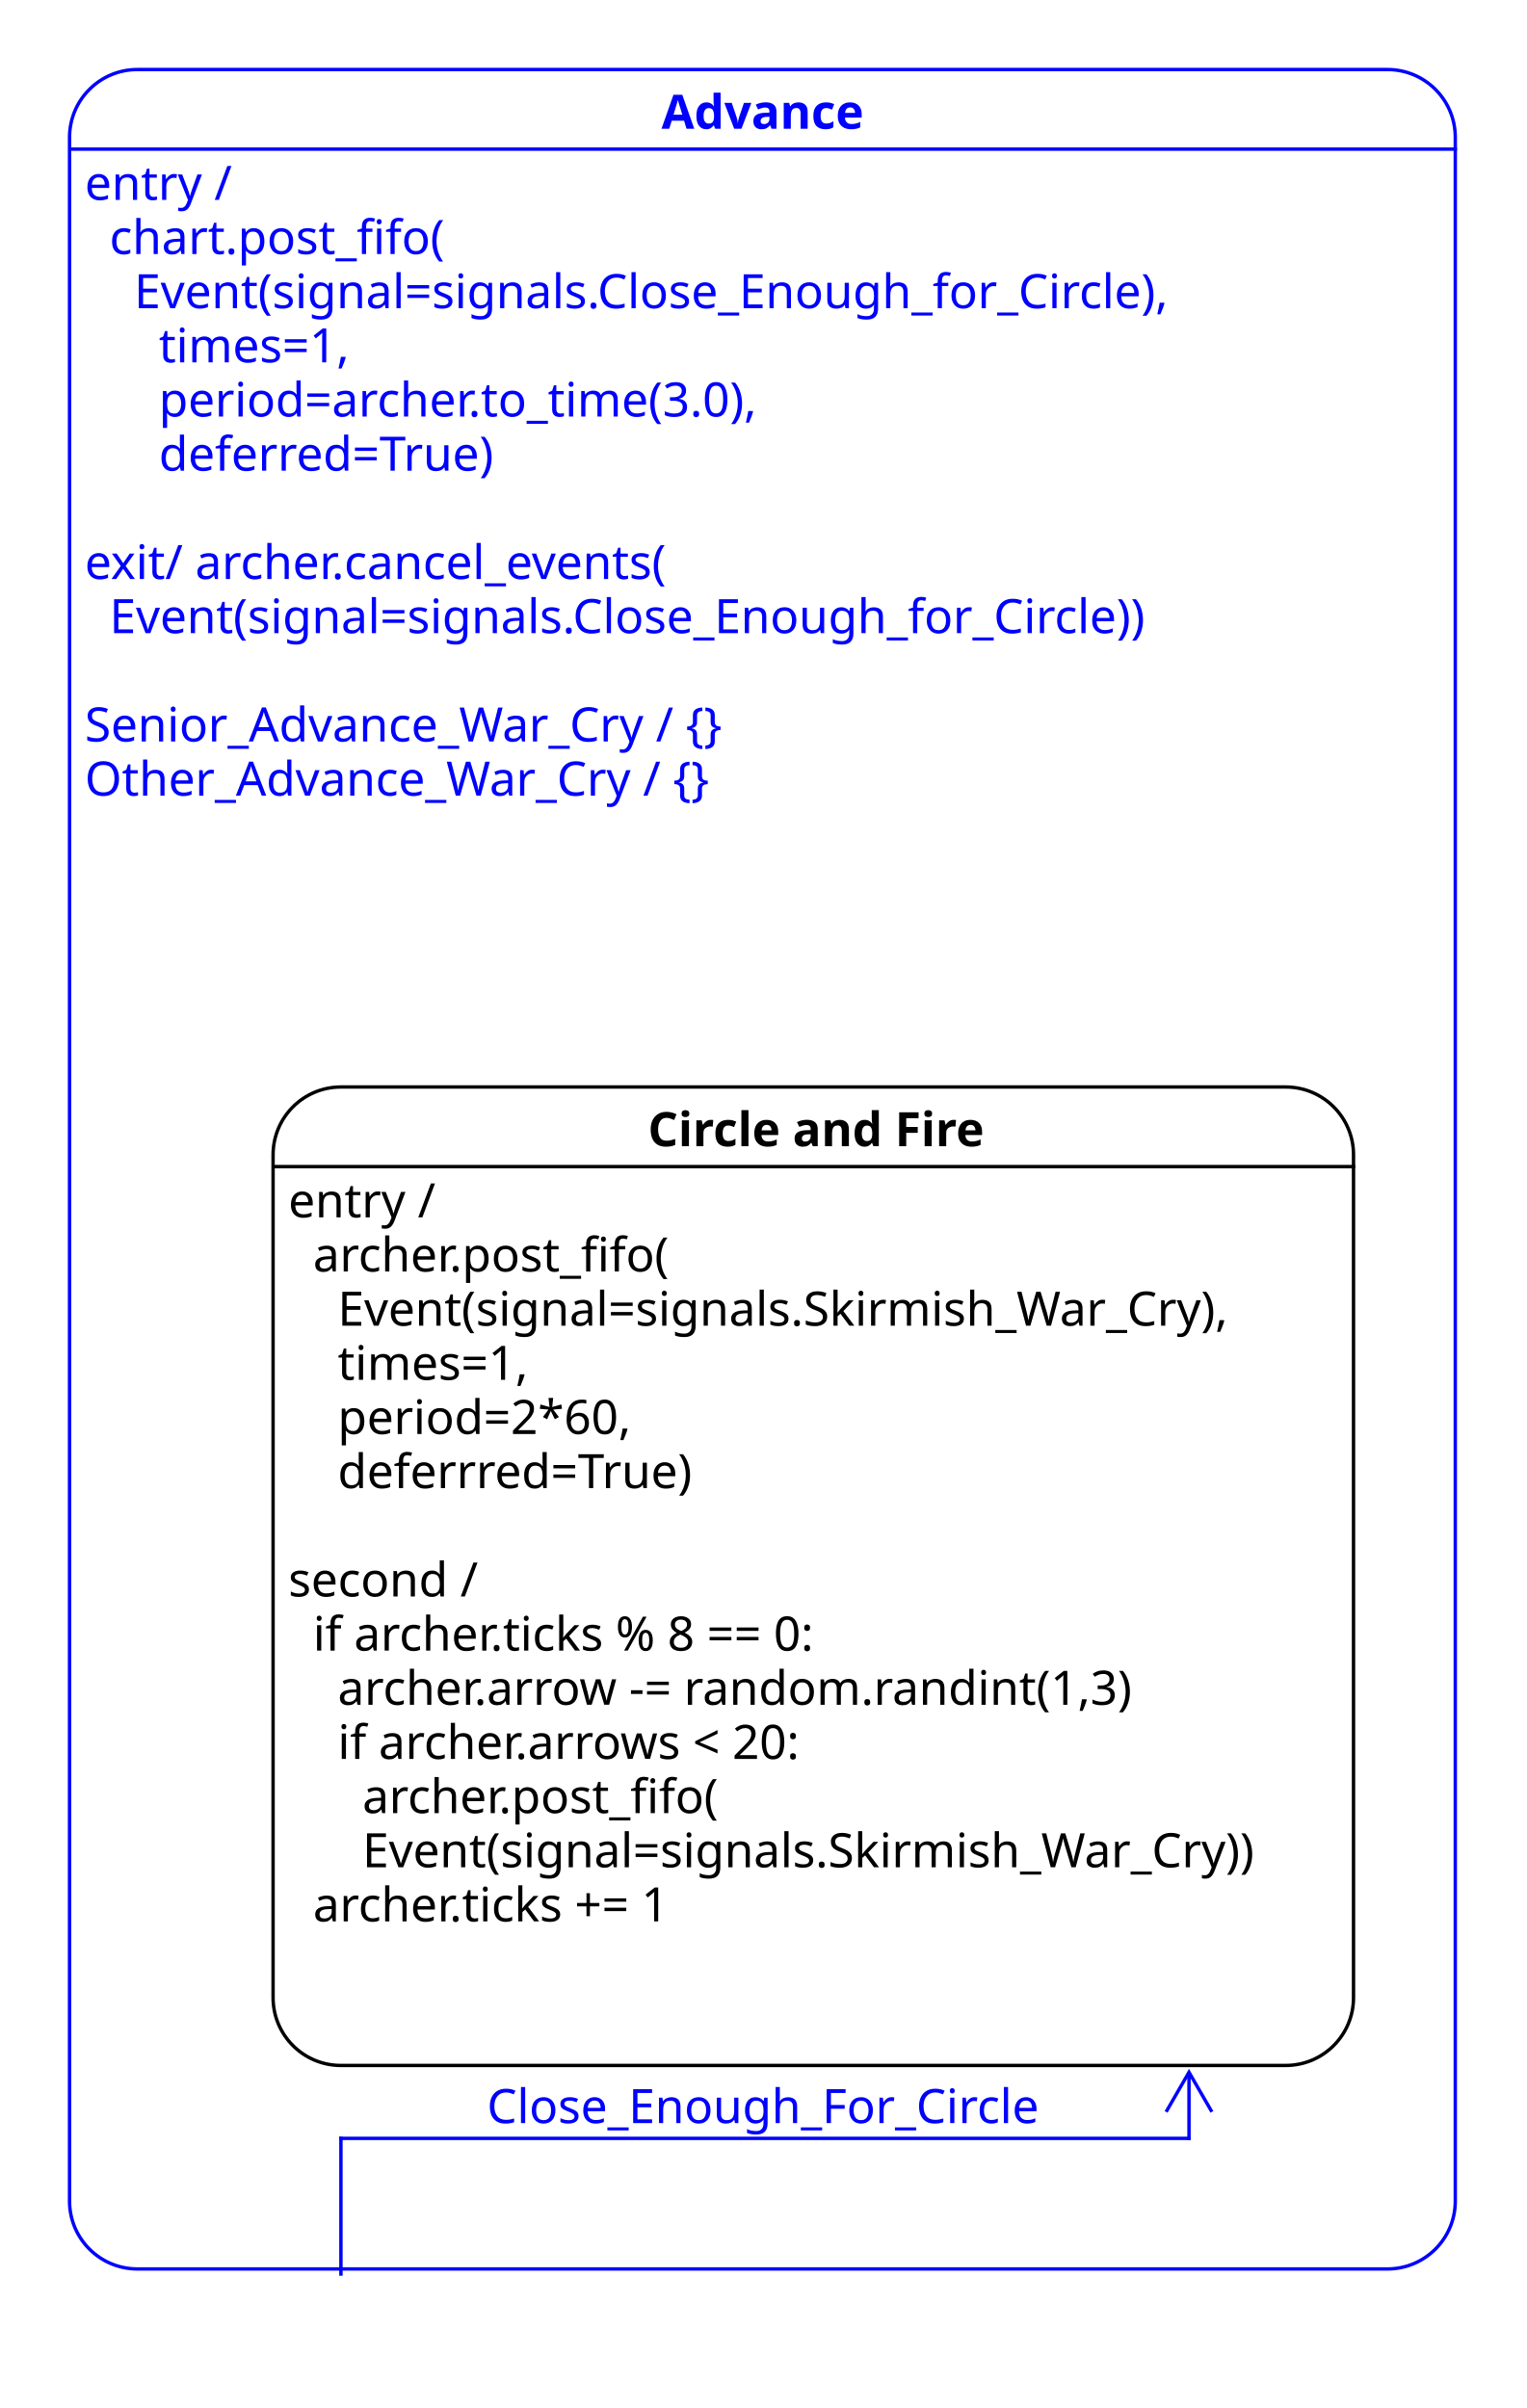
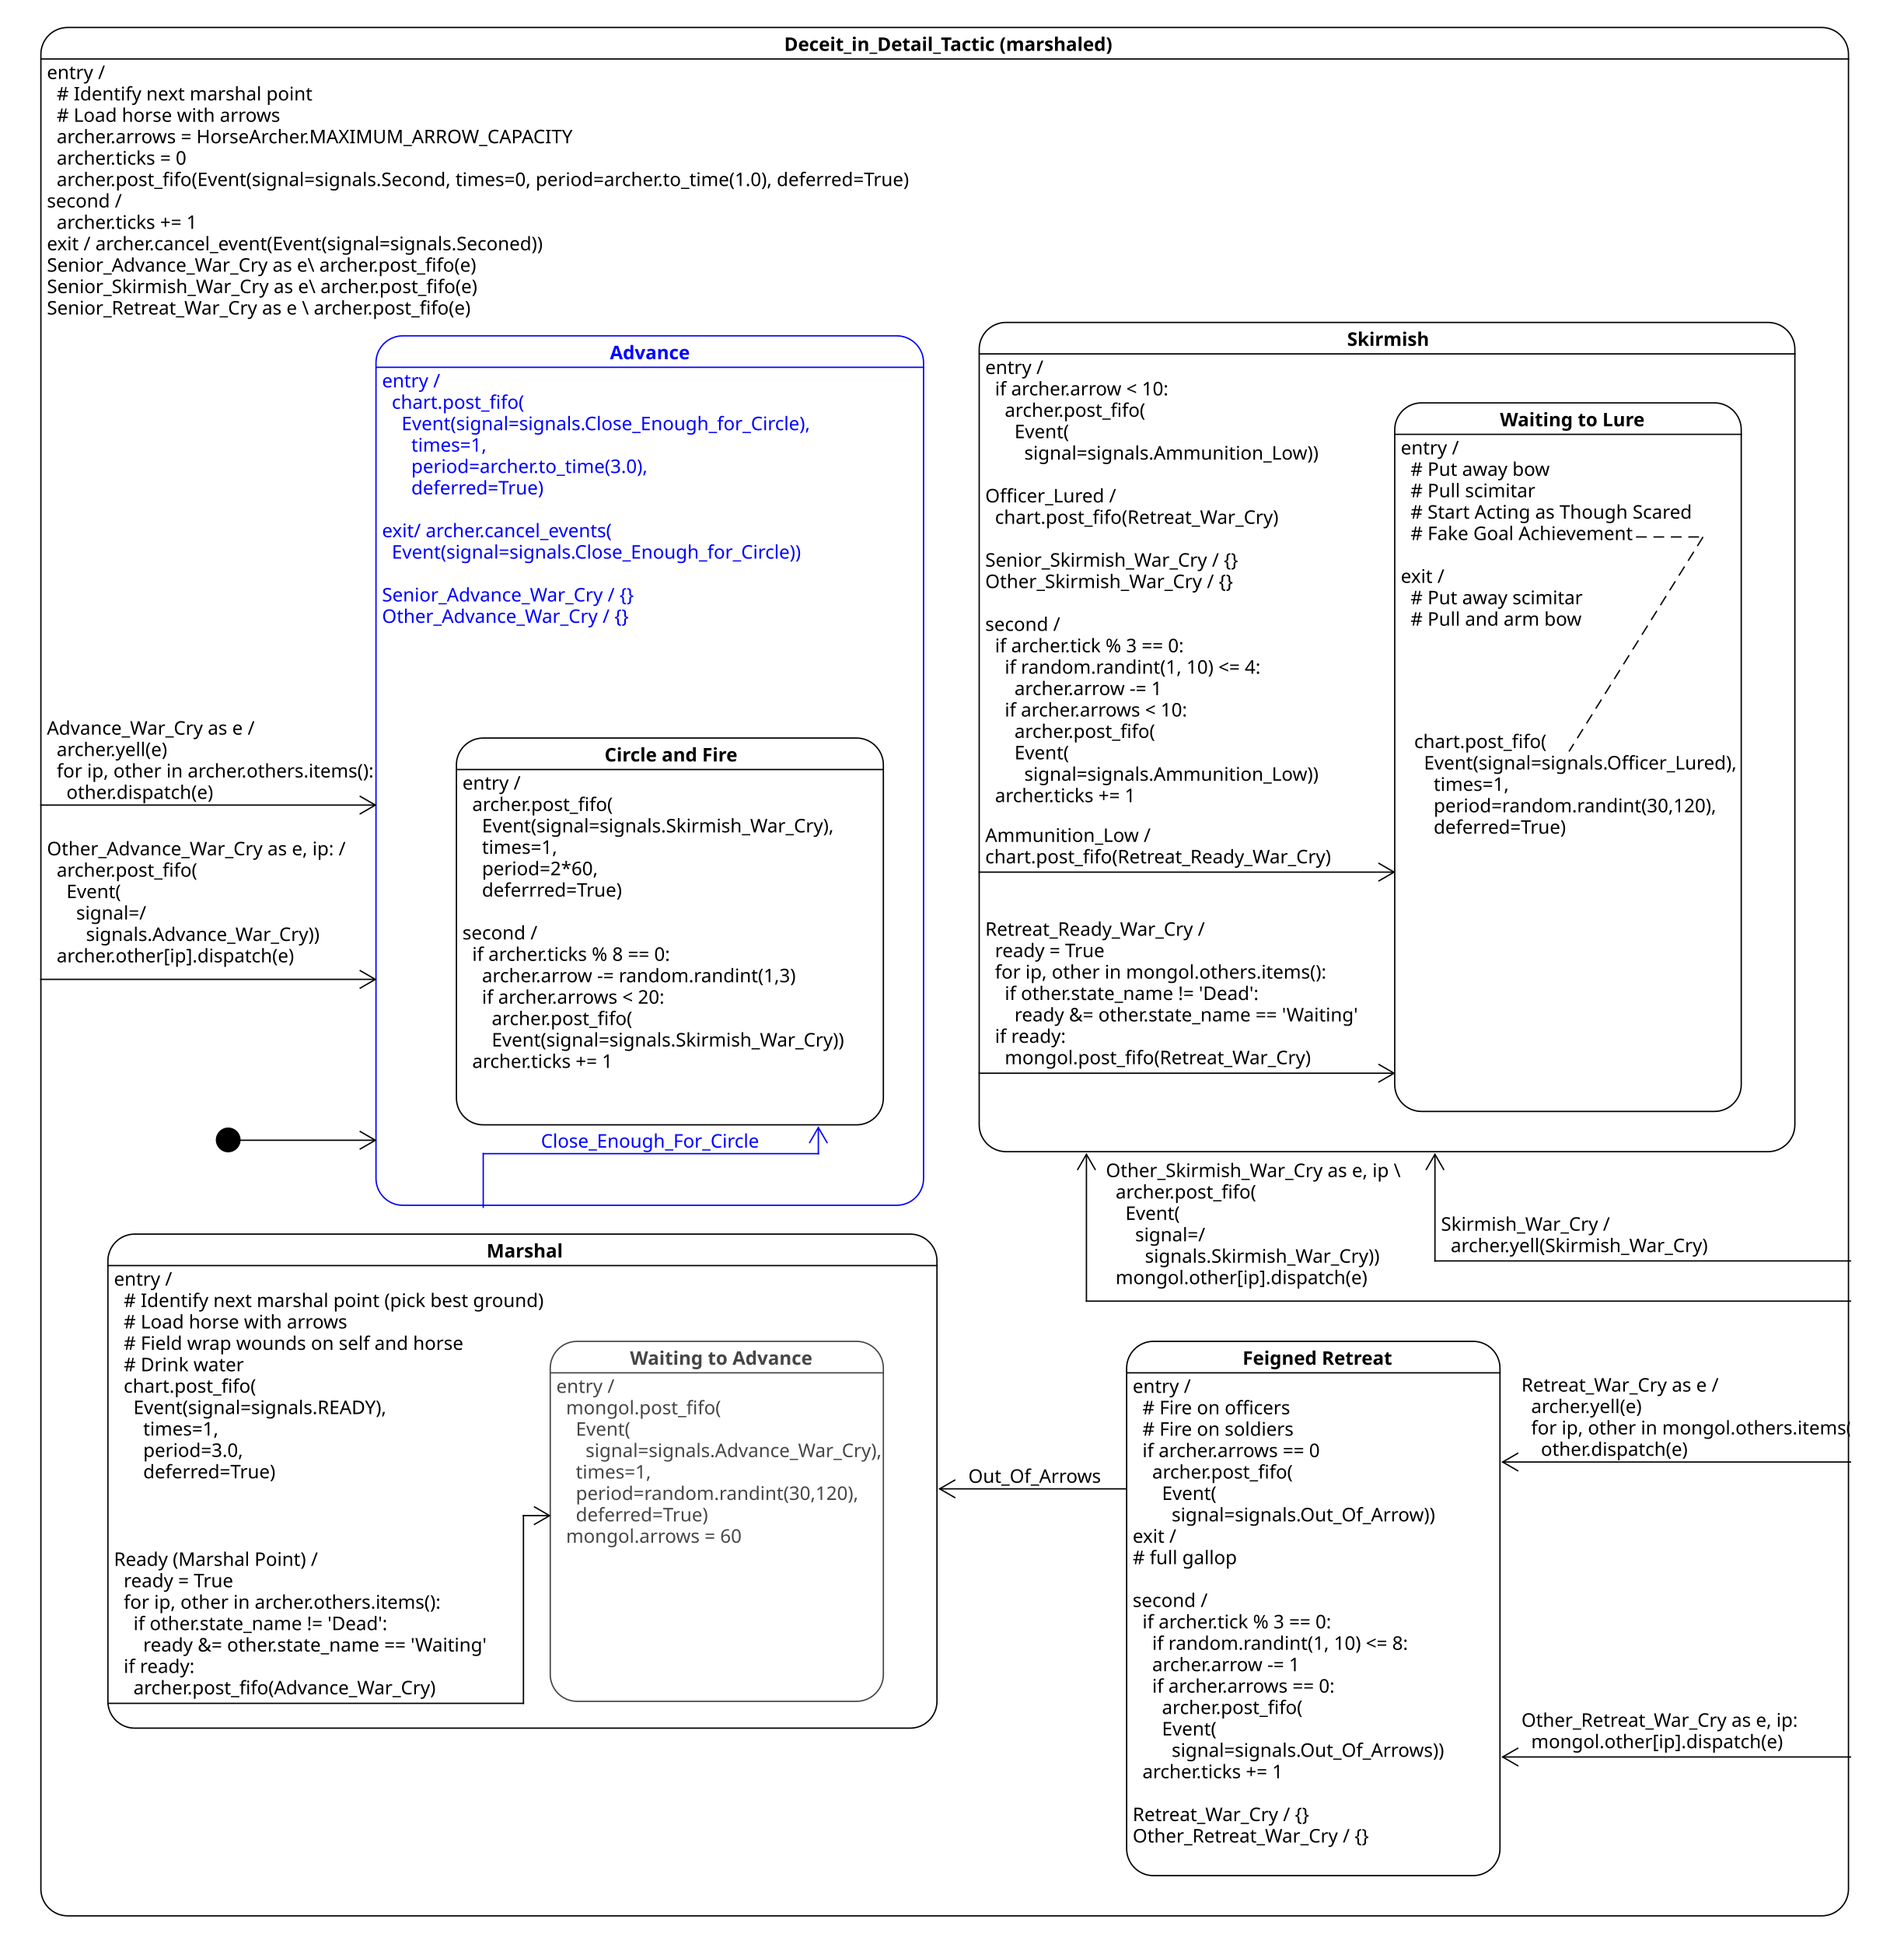
- <svg xmlns="http://www.w3.org/2000/svg" fill-opacity="1" color-rendering="auto" color-interpolation="auto" text-rendering="auto" stroke="black" stroke-linecap="square" width="450" stroke-miterlimit="10" shape-rendering="auto" stroke-opacity="1" fill="black" stroke-dasharray="none" font-weight="normal" stroke-width="1" viewBox="360 340 450 710" height="710" font-family="'Dialog'" font-style="normal" stroke-linejoin="miter" font-size="12px" stroke-dashoffset="0" image-rendering="auto">
+ <svg xmlns="http://www.w3.org/2000/svg" fill-opacity="1" color-rendering="auto" color-interpolation="auto" text-rendering="auto" stroke="black" stroke-linecap="square" width="1420" stroke-miterlimit="10" shape-rendering="auto" stroke-opacity="1" fill="black" stroke-dasharray="none" font-weight="normal" stroke-width="1" viewBox="100 110 1420 1450" height="1450" font-family="'Dialog'" font-style="normal" stroke-linejoin="miter" font-size="12px" stroke-dashoffset="0" image-rendering="auto">
  <defs id="genericDefs" />
  <g>
    <defs id="defs1">
      <clipPath clipPathUnits="userSpaceOnUse" id="clipPath1">
        <path d="M0 0 L2147483647 0 L2147483647 2147483647 L0 2147483647 L0 0 Z" />
      </clipPath>
      <clipPath clipPathUnits="userSpaceOnUse" id="clipPath2">
+         <path d="M0 0 L0 130 L320 130 L320 0 Z" />
+       </clipPath>
+       <clipPath clipPathUnits="userSpaceOnUse" id="clipPath3">
+         <path d="M0 0 L0 140 L250 140 L250 0 Z" />
+       </clipPath>
+       <clipPath clipPathUnits="userSpaceOnUse" id="clipPath4">
+         <path d="M0 0 L0 60 L230 60 L230 0 Z" />
+       </clipPath>
+       <clipPath clipPathUnits="userSpaceOnUse" id="clipPath5">
+         <path d="M0 0 L0 130 L250 130 L250 0 Z" />
+       </clipPath>
+       <clipPath clipPathUnits="userSpaceOnUse" id="clipPath6">
+         <path d="M0 0 L0 80 L250 80 L250 0 Z" />
+       </clipPath>
+       <clipPath clipPathUnits="userSpaceOnUse" id="clipPath7">
+         <path d="M0 0 L0 60 L220 60 L220 0 Z" />
+       </clipPath>
+       <clipPath clipPathUnits="userSpaceOnUse" id="clipPath8">
+         <path d="M0 0 L0 270 L250 270 L250 0 Z" />
+       </clipPath>
+       <clipPath clipPathUnits="userSpaceOnUse" id="clipPath9">
+         <path d="M0 0 L0 110 L250 110 L250 0 Z" />
+       </clipPath>
+       <clipPath clipPathUnits="userSpaceOnUse" id="clipPath10">
+         <path d="M0 0 L0 290 L320 290 L320 0 Z" />
+       </clipPath>
+       <clipPath clipPathUnits="userSpaceOnUse" id="clipPath11">
+         <path d="M0 0 L0 370 L620 370 L620 0 Z" />
+       </clipPath>
+       <clipPath clipPathUnits="userSpaceOnUse" id="clipPath12">
+         <path d="M0 0 L0 60 L270 60 L270 0 Z" />
+       </clipPath>
+       <clipPath clipPathUnits="userSpaceOnUse" id="clipPath13">
+         <path d="M0 0 L0 20 L20 20 L20 0 Z" />
+       </clipPath>
+       <clipPath clipPathUnits="userSpaceOnUse" id="clipPath14">
+         <path d="M0 0 L0 400 L280 400 L280 0 Z" />
+       </clipPath>
+       <clipPath clipPathUnits="userSpaceOnUse" id="clipPath15">
+         <path d="M0 0 L0 530 L260 530 L260 0 Z" />
+       </clipPath>
+       <clipPath clipPathUnits="userSpaceOnUse" id="clipPath16">
        <path d="M0 0 L0 650 L410 650 L410 0 Z" />
      </clipPath>
-       <clipPath clipPathUnits="userSpaceOnUse" id="clipPath3">
-         <path d="M0 0 L0 290 L320 290 L320 0 Z" />
-       </clipPath>
-       <clipPath clipPathUnits="userSpaceOnUse" id="clipPath4">
+       <clipPath clipPathUnits="userSpaceOnUse" id="clipPath17">
+         <path d="M0 0 L0 620 L610 620 L610 0 Z" />
+       </clipPath>
+       <clipPath clipPathUnits="userSpaceOnUse" id="clipPath18">
+         <path d="M0 0 L0 1410 L1350 1410 L1350 0 Z" />
+       </clipPath>
+       <clipPath clipPathUnits="userSpaceOnUse" id="clipPath19">
+         <path d="M0 0 L0 40 L290 40 L290 0 Z" />
+       </clipPath>
+       <clipPath clipPathUnits="userSpaceOnUse" id="clipPath20">
+         <path d="M0 0 L0 150 L600 150 L600 0 Z" />
+       </clipPath>
+       <clipPath clipPathUnits="userSpaceOnUse" id="clipPath21">
+         <path d="M0 0 L0 60 L280 60 L280 0 Z" />
+       </clipPath>
+       <clipPath clipPathUnits="userSpaceOnUse" id="clipPath22">
+         <path d="M0 0 L0 120 L340 120 L340 0 Z" />
+       </clipPath>
+       <clipPath clipPathUnits="userSpaceOnUse" id="clipPath23">
+         <path d="M0 0 L0 170 L360 170 L360 0 Z" />
+       </clipPath>
+       <clipPath clipPathUnits="userSpaceOnUse" id="clipPath24">
+         <path d="M0 0 L0 190 L130 190 L130 0 Z" />
+       </clipPath>
+       <clipPath clipPathUnits="userSpaceOnUse" id="clipPath25">
+         <path d="M0 0 L0 50 L340 50 L340 0 Z" />
+       </clipPath>
+       <clipPath clipPathUnits="userSpaceOnUse" id="clipPath26">
        <path d="M0 0 L0 90 L280 90 L280 0 Z" />
      </clipPath>
+       <clipPath clipPathUnits="userSpaceOnUse" id="clipPath27">
+         <path d="M0 0 L0 40 L170 40 L170 0 Z" />
+       </clipPath>
+       <clipPath clipPathUnits="userSpaceOnUse" id="clipPath28">
+         <path d="M0 0 L0 30 L140 30 L140 0 Z" />
+       </clipPath>
+       <clipPath clipPathUnits="userSpaceOnUse" id="clipPath29">
+         <path d="M0 0 L0 40 L340 40 L340 0 Z" />
+       </clipPath>
+       <clipPath clipPathUnits="userSpaceOnUse" id="clipPath30">
+         <path d="M0 0 L0 50 L280 50 L280 0 Z" />
+       </clipPath>
    </defs>
+     <g font-family="sans-serif" font-size="14px" transform="translate(180,1260)">
+       <text x="5" xml:space="preserve" y="17.969" clip-path="url(#clipPath2)" stroke="none">Ready (Marshal Point) /</text>
+       <text x="5" xml:space="preserve" y="33.938" clip-path="url(#clipPath2)" stroke="none">  ready = True</text>
+       <text x="5" xml:space="preserve" y="49.906" clip-path="url(#clipPath2)" stroke="none">  for ip, other in archer.others.items():</text>
+       <text x="5" xml:space="preserve" y="65.875" clip-path="url(#clipPath2)" stroke="none">    if other.state_name != 'Dead':</text>
+       <text x="5" xml:space="preserve" y="81.844" clip-path="url(#clipPath2)" stroke="none">      ready &amp;= other.state_name == 'Waiting'</text>
+       <text x="5" xml:space="preserve" y="97.812" clip-path="url(#clipPath2)" stroke="none">  if ready:</text>
+       <text x="5" xml:space="preserve" y="113.781" clip-path="url(#clipPath2)" stroke="none">    archer.post_fifo(Advance_War_Cry)</text>
+     </g>
+     <g font-family="sans-serif" font-size="14px" transform="translate(830,790)">
+       <text x="5" xml:space="preserve" y="17.969" clip-path="url(#clipPath2)" stroke="none">Retreat_Ready_War_Cry /</text>
+       <text x="5" xml:space="preserve" y="33.938" clip-path="url(#clipPath2)" stroke="none">  ready = True</text>
+       <text x="5" xml:space="preserve" y="49.906" clip-path="url(#clipPath2)" stroke="none">  for ip, other in mongol.others.items():</text>
+       <text x="5" xml:space="preserve" y="65.875" clip-path="url(#clipPath2)" stroke="none">    if other.state_name != 'Dead':</text>
+       <text x="5" xml:space="preserve" y="81.844" clip-path="url(#clipPath2)" stroke="none">      ready &amp;= other.state_name == 'Waiting'</text>
+       <text x="5" xml:space="preserve" y="97.812" clip-path="url(#clipPath2)" stroke="none">  if ready:</text>
+       <text x="5" xml:space="preserve" y="113.781" clip-path="url(#clipPath2)" stroke="none">    mongol.post_fifo(Retreat_War_Cry)</text>
+     </g>
+     <g font-family="sans-serif" font-size="14px" transform="translate(130,730)">
+       <text x="5" xml:space="preserve" y="17.969" clip-path="url(#clipPath3)" stroke="none">Other_Advance_War_Cry as e, ip: /</text>
+       <text x="5" xml:space="preserve" y="33.938" clip-path="url(#clipPath3)" stroke="none">  archer.post_fifo(</text>
+       <text x="5" xml:space="preserve" y="49.906" clip-path="url(#clipPath3)" stroke="none">    Event(</text>
+       <text x="5" xml:space="preserve" y="65.875" clip-path="url(#clipPath3)" stroke="none">      signal=/</text>
+       <text x="5" xml:space="preserve" y="81.844" clip-path="url(#clipPath3)" stroke="none">        signals.Advance_War_Cry))</text>
+       <text x="5" xml:space="preserve" y="97.812" clip-path="url(#clipPath3)" stroke="none">  archer.other[ip].dispatch(e)</text>
+     </g>
+     <g font-family="sans-serif" font-size="14px" transform="translate(1230,1380)">
+       <text x="5" xml:space="preserve" y="17.969" clip-path="url(#clipPath4)" stroke="none">Other_Retreat_War_Cry as e, ip:</text>
+       <text x="5" xml:space="preserve" y="33.938" clip-path="url(#clipPath4)" stroke="none">  mongol.other[ip].dispatch(e)</text>
+     </g>
+     <g font-family="sans-serif" font-size="14px" transform="translate(920,970)">
+       <text x="5" xml:space="preserve" y="17.969" clip-path="url(#clipPath5)" stroke="none">Other_Skirmish_War_Cry as e, ip \</text>
+       <text x="5" xml:space="preserve" y="33.938" clip-path="url(#clipPath5)" stroke="none">  archer.post_fifo(</text>
+       <text x="5" xml:space="preserve" y="49.906" clip-path="url(#clipPath5)" stroke="none">    Event(</text>
+       <text x="5" xml:space="preserve" y="65.875" clip-path="url(#clipPath5)" stroke="none">      signal=/</text>
+       <text x="5" xml:space="preserve" y="81.844" clip-path="url(#clipPath5)" stroke="none">        signals.Skirmish_War_Cry))</text>
+       <text x="5" xml:space="preserve" y="97.812" clip-path="url(#clipPath5)" stroke="none">  mongol.other[ip].dispatch(e)</text>
+     </g>
+     <g font-family="sans-serif" font-size="14px" transform="translate(1230,1130)">
+       <text x="5" xml:space="preserve" y="17.969" clip-path="url(#clipPath6)" stroke="none">Retreat_War_Cry as e /</text>
+       <text x="5" xml:space="preserve" y="33.938" clip-path="url(#clipPath6)" stroke="none">  archer.yell(e)</text>
+       <text x="5" xml:space="preserve" y="49.906" clip-path="url(#clipPath6)" stroke="none">  for ip, other in mongol.others.items()</text>
+       <text x="5" xml:space="preserve" y="65.875" clip-path="url(#clipPath6)" stroke="none">    other.dispatch(e)</text>
+     </g>
+     <g font-family="sans-serif" font-size="14px" transform="translate(1170,1010)">
+       <text x="5" xml:space="preserve" y="17.969" clip-path="url(#clipPath7)" stroke="none">Skirmish_War_Cry /</text>
+       <text x="5" xml:space="preserve" y="33.938" clip-path="url(#clipPath7)" stroke="none">  archer.yell(Skirmish_War_Cry)</text>
+     </g>
+     <g font-family="sans-serif" font-size="14px" transform="translate(130,640)">
+       <text x="5" xml:space="preserve" y="17.969" clip-path="url(#clipPath6)" stroke="none">Advance_War_Cry as e /</text>
+       <text x="5" xml:space="preserve" y="33.938" clip-path="url(#clipPath6)" stroke="none">  archer.yell(e)</text>
+       <text x="5" xml:space="preserve" y="49.906" clip-path="url(#clipPath6)" stroke="none">  for ip, other in archer.others.items():</text>
+       <text x="5" xml:space="preserve" y="65.875" clip-path="url(#clipPath6)" stroke="none">    other.dispatch(e)</text>
+     </g>
+     <g fill="rgb(255,255,255)" fill-opacity="0" transform="translate(510,1110)" stroke-opacity="0" stroke="rgb(255,255,255)">
+       <rect x="0.5" y="0.5" clip-path="url(#clipPath8)" width="248.5" rx="20" ry="20" height="268.5" stroke="none" />
+     </g>
+     <g fill="rgb(70,70,70)" transform="translate(510,1110)" stroke="rgb(70,70,70)">
+       <rect x="0.5" y="0.5" clip-path="url(#clipPath8)" fill="none" width="248.5" rx="20" ry="20" height="268.5" />
+       <text x="60" font-size="14px" y="17.969" clip-path="url(#clipPath8)" font-family="sans-serif" stroke="none" font-weight="bold" xml:space="preserve">Waiting to Advance</text>
+       <path fill="none" d="M1 23.969 L249 23.969" clip-path="url(#clipPath8)" />
+       <text x="5" font-size="14px" y="38.938" clip-path="url(#clipPath8)" font-family="sans-serif" stroke="none" xml:space="preserve">entry /</text>
+       <text x="5" font-size="14px" y="54.906" clip-path="url(#clipPath8)" font-family="sans-serif" stroke="none" xml:space="preserve">  mongol.post_fifo(</text>
+       <text x="5" font-size="14px" y="70.875" clip-path="url(#clipPath8)" font-family="sans-serif" stroke="none" xml:space="preserve">    Event(</text>
+       <text x="5" font-size="14px" y="86.844" clip-path="url(#clipPath8)" font-family="sans-serif" stroke="none" xml:space="preserve">      signal=signals.Advance_War_Cry),</text>
+       <text x="5" font-size="14px" y="102.812" clip-path="url(#clipPath8)" font-family="sans-serif" stroke="none" xml:space="preserve">    times=1,</text>
+       <text x="5" font-size="14px" y="118.781" clip-path="url(#clipPath8)" font-family="sans-serif" stroke="none" xml:space="preserve">    period=random.randint(30,120),</text>
+       <text x="5" font-size="14px" y="134.75" clip-path="url(#clipPath8)" font-family="sans-serif" stroke="none" xml:space="preserve">    deferred=True)</text>
+       <text x="5" font-size="14px" y="150.719" clip-path="url(#clipPath8)" font-family="sans-serif" stroke="none" xml:space="preserve">  mongol.arrows = 60</text>
+       <text x="5" font-size="14px" y="182.656" clip-path="url(#clipPath8)" font-family="sans-serif" stroke="none" xml:space="preserve">  </text>
+     </g>
+     <g font-family="sans-serif" font-size="14px" transform="translate(1150,650)">
+       <text x="5" xml:space="preserve" y="17.969" clip-path="url(#clipPath9)" stroke="none">chart.post_fifo(</text>
+       <text x="5" xml:space="preserve" y="33.938" clip-path="url(#clipPath9)" stroke="none">  Event(signal=signals.Officer_Lured),</text>
+       <text x="5" xml:space="preserve" y="49.906" clip-path="url(#clipPath9)" stroke="none">    times=1,</text>
+       <text x="5" xml:space="preserve" y="65.875" clip-path="url(#clipPath9)" stroke="none">    period=random.randint(30,120),</text>
+       <text x="5" xml:space="preserve" y="81.844" clip-path="url(#clipPath9)" stroke="none">    deferred=True)</text>
+     </g>
+     <g fill="rgb(255,255,255)" fill-opacity="0" transform="translate(440,660)" stroke-opacity="0" stroke="rgb(255,255,255)">
+       <rect x="0.5" y="0.5" clip-path="url(#clipPath10)" width="318.5" rx="20" ry="20" height="288.5" stroke="none" />
+     </g>
+     <g transform="translate(440,660)">
+       <rect x="0.5" y="0.5" clip-path="url(#clipPath10)" fill="none" width="318.5" rx="20" ry="20" height="288.5" />
+       <text x="111" font-size="14px" y="17.969" clip-path="url(#clipPath10)" font-family="sans-serif" stroke="none" font-weight="bold" xml:space="preserve">Circle and Fire</text>
+       <path fill="none" d="M1 23.969 L319 23.969" clip-path="url(#clipPath10)" />
+       <text x="5" font-size="14px" y="38.938" clip-path="url(#clipPath10)" font-family="sans-serif" stroke="none" xml:space="preserve">entry /</text>
+       <text x="5" font-size="14px" y="54.906" clip-path="url(#clipPath10)" font-family="sans-serif" stroke="none" xml:space="preserve">  archer.post_fifo(</text>
+       <text x="5" font-size="14px" y="70.875" clip-path="url(#clipPath10)" font-family="sans-serif" stroke="none" xml:space="preserve">    Event(signal=signals.Skirmish_War_Cry),</text>
+       <text x="5" font-size="14px" y="86.844" clip-path="url(#clipPath10)" font-family="sans-serif" stroke="none" xml:space="preserve">    times=1,</text>
+       <text x="5" font-size="14px" y="102.812" clip-path="url(#clipPath10)" font-family="sans-serif" stroke="none" xml:space="preserve">    period=2*60,</text>
+       <text x="5" font-size="14px" y="118.781" clip-path="url(#clipPath10)" font-family="sans-serif" stroke="none" xml:space="preserve">    deferrred=True)</text>
+       <text x="5" font-size="14px" y="134.75" clip-path="url(#clipPath10)" font-family="sans-serif" stroke="none" xml:space="preserve">    </text>
+       <text x="5" font-size="14px" y="150.719" clip-path="url(#clipPath10)" font-family="sans-serif" stroke="none" xml:space="preserve">second /</text>
+       <text x="5" font-size="14px" y="166.688" clip-path="url(#clipPath10)" font-family="sans-serif" stroke="none" xml:space="preserve">  if archer.ticks % 8 == 0:</text>
+       <text x="5" font-size="14px" y="182.656" clip-path="url(#clipPath10)" font-family="sans-serif" stroke="none" xml:space="preserve">    archer.arrow -= random.randint(1,3)</text>
+       <text x="5" font-size="14px" y="198.625" clip-path="url(#clipPath10)" font-family="sans-serif" stroke="none" xml:space="preserve">    if archer.arrows &lt; 20:</text>
+       <text x="5" font-size="14px" y="214.594" clip-path="url(#clipPath10)" font-family="sans-serif" stroke="none" xml:space="preserve">      archer.post_fifo(</text>
+       <text x="5" font-size="14px" y="230.562" clip-path="url(#clipPath10)" font-family="sans-serif" stroke="none" xml:space="preserve">      Event(signal=signals.Skirmish_War_Cry))</text>
+       <text x="5" font-size="14px" y="246.531" clip-path="url(#clipPath10)" font-family="sans-serif" stroke="none" xml:space="preserve">  archer.ticks += 1  </text>
+     </g>
+     <g fill="rgb(255,255,255)" fill-opacity="0" transform="translate(180,1030)" stroke-opacity="0" stroke="rgb(255,255,255)">
+       <rect x="0.5" y="0.5" clip-path="url(#clipPath11)" width="618.5" rx="20" ry="20" height="368.5" stroke="none" />
+     </g>
+     <g transform="translate(180,1030)">
+       <rect x="0.5" y="0.5" clip-path="url(#clipPath11)" fill="none" width="618.5" rx="20" ry="20" height="368.5" />
+       <text x="283" font-size="14px" y="17.969" clip-path="url(#clipPath11)" font-family="sans-serif" stroke="none" font-weight="bold" xml:space="preserve">Marshal</text>
+       <path fill="none" d="M1 23.969 L619 23.969" clip-path="url(#clipPath11)" />
+       <text x="5" font-size="14px" y="38.938" clip-path="url(#clipPath11)" font-family="sans-serif" stroke="none" xml:space="preserve">entry / </text>
+       <text x="5" font-size="14px" y="54.906" clip-path="url(#clipPath11)" font-family="sans-serif" stroke="none" xml:space="preserve">  # Identify next marshal point (pick best ground)</text>
+       <text x="5" font-size="14px" y="70.875" clip-path="url(#clipPath11)" font-family="sans-serif" stroke="none" xml:space="preserve">  # Load horse with arrows</text>
+       <text x="5" font-size="14px" y="86.844" clip-path="url(#clipPath11)" font-family="sans-serif" stroke="none" xml:space="preserve">  # Field wrap wounds on self and horse</text>
+       <text x="5" font-size="14px" y="102.812" clip-path="url(#clipPath11)" font-family="sans-serif" stroke="none" xml:space="preserve">  # Drink water</text>
+       <text x="5" font-size="14px" y="118.781" clip-path="url(#clipPath11)" font-family="sans-serif" stroke="none" xml:space="preserve">  chart.post_fifo(</text>
+       <text x="5" font-size="14px" y="134.75" clip-path="url(#clipPath11)" font-family="sans-serif" stroke="none" xml:space="preserve">    Event(signal=signals.READY),</text>
+       <text x="5" font-size="14px" y="150.719" clip-path="url(#clipPath11)" font-family="sans-serif" stroke="none" xml:space="preserve">      times=1,</text>
+       <text x="5" font-size="14px" y="166.688" clip-path="url(#clipPath11)" font-family="sans-serif" stroke="none" xml:space="preserve">      period=3.0,</text>
+       <text x="5" font-size="14px" y="182.656" clip-path="url(#clipPath11)" font-family="sans-serif" stroke="none" xml:space="preserve">      deferred=True)</text>
+     </g>
+     <g font-family="sans-serif" font-size="14px" transform="translate(830,720)">
+       <text x="5" xml:space="preserve" y="17.969" clip-path="url(#clipPath12)" stroke="none">Ammunition_Low /</text>
+       <text x="5" xml:space="preserve" y="33.938" clip-path="url(#clipPath12)" stroke="none">chart.post_fifo(Retreat_Ready_War_Cry)</text>
+     </g>
+     <g transform="translate(260,950)">
+       <circle r="8.75" clip-path="url(#clipPath13)" cx="10.25" cy="10.25" stroke="none" />
+       <circle fill="none" r="8.75" clip-path="url(#clipPath13)" cx="10.25" cy="10.25" />
+     </g>
+     <g fill="rgb(255,255,255)" fill-opacity="0" transform="translate(940,1110)" stroke-opacity="0" stroke="rgb(255,255,255)">
+       <rect x="0.5" y="0.5" clip-path="url(#clipPath14)" width="278.5" rx="20" ry="20" height="398.5" stroke="none" />
+     </g>
+     <g transform="translate(940,1110)">
+       <rect x="0.5" y="0.5" clip-path="url(#clipPath14)" fill="none" width="278.5" rx="20" ry="20" height="398.5" />
+       <text x="87" font-size="14px" y="17.969" clip-path="url(#clipPath14)" font-family="sans-serif" stroke="none" font-weight="bold" xml:space="preserve">Feigned Retreat</text>
+       <path fill="none" d="M1 23.969 L279 23.969" clip-path="url(#clipPath14)" />
+       <text x="5" font-size="14px" y="38.938" clip-path="url(#clipPath14)" font-family="sans-serif" stroke="none" xml:space="preserve">entry / </text>
+       <text x="5" font-size="14px" y="54.906" clip-path="url(#clipPath14)" font-family="sans-serif" stroke="none" xml:space="preserve">  # Fire on officers</text>
+       <text x="5" font-size="14px" y="70.875" clip-path="url(#clipPath14)" font-family="sans-serif" stroke="none" xml:space="preserve">  # Fire on soldiers</text>
+       <text x="5" font-size="14px" y="86.844" clip-path="url(#clipPath14)" font-family="sans-serif" stroke="none" xml:space="preserve">  if archer.arrows == 0</text>
+       <text x="5" font-size="14px" y="102.812" clip-path="url(#clipPath14)" font-family="sans-serif" stroke="none" xml:space="preserve">    archer.post_fifo(</text>
+       <text x="5" font-size="14px" y="118.781" clip-path="url(#clipPath14)" font-family="sans-serif" stroke="none" xml:space="preserve">      Event(</text>
+       <text x="5" font-size="14px" y="134.75" clip-path="url(#clipPath14)" font-family="sans-serif" stroke="none" xml:space="preserve">        signal=signals.Out_Of_Arrow))</text>
+       <text x="5" font-size="14px" y="150.719" clip-path="url(#clipPath14)" font-family="sans-serif" stroke="none" xml:space="preserve">exit /</text>
+       <text x="5" font-size="14px" y="166.688" clip-path="url(#clipPath14)" font-family="sans-serif" stroke="none" xml:space="preserve"># full gallop</text>
+       <text x="5" font-size="14px" y="198.625" clip-path="url(#clipPath14)" font-family="sans-serif" stroke="none" xml:space="preserve">second /</text>
+       <text x="5" font-size="14px" y="214.594" clip-path="url(#clipPath14)" font-family="sans-serif" stroke="none" xml:space="preserve">  if archer.tick % 3 == 0:</text>
+       <text x="5" font-size="14px" y="230.562" clip-path="url(#clipPath14)" font-family="sans-serif" stroke="none" xml:space="preserve">    if random.randint(1, 10) &lt;= 8:</text>
+       <text x="5" font-size="14px" y="246.531" clip-path="url(#clipPath14)" font-family="sans-serif" stroke="none" xml:space="preserve">    archer.arrow -= 1</text>
+       <text x="5" font-size="14px" y="262.5" clip-path="url(#clipPath14)" font-family="sans-serif" stroke="none" xml:space="preserve">    if archer.arrows == 0:</text>
+       <text x="5" font-size="14px" y="278.469" clip-path="url(#clipPath14)" font-family="sans-serif" stroke="none" xml:space="preserve">      archer.post_fifo(</text>
+       <text x="5" font-size="14px" y="294.438" clip-path="url(#clipPath14)" font-family="sans-serif" stroke="none" xml:space="preserve">      Event(</text>
+       <text x="5" font-size="14px" y="310.406" clip-path="url(#clipPath14)" font-family="sans-serif" stroke="none" xml:space="preserve">        signal=signals.Out_Of_Arrows))</text>
+       <text x="5" font-size="14px" y="326.375" clip-path="url(#clipPath14)" font-family="sans-serif" stroke="none" xml:space="preserve">  archer.ticks += 1          </text>
+       <text x="5" font-size="14px" y="358.312" clip-path="url(#clipPath14)" font-family="sans-serif" stroke="none" xml:space="preserve">Retreat_War_Cry / {}</text>
+       <text x="5" font-size="14px" y="374.281" clip-path="url(#clipPath14)" font-family="sans-serif" stroke="none" xml:space="preserve">Other_Retreat_War_Cry / {}</text>
+     </g>
+     <g fill="rgb(255,255,255)" fill-opacity="0" transform="translate(1140,410)" stroke-opacity="0" stroke="rgb(255,255,255)">
+       <rect x="0.5" y="0.5" clip-path="url(#clipPath15)" width="258.5" rx="20" ry="20" height="528.5" stroke="none" />
+     </g>
+     <g transform="translate(1140,410)">
+       <rect x="0.5" y="0.5" clip-path="url(#clipPath15)" fill="none" width="258.5" rx="20" ry="20" height="528.5" />
+       <text x="79" font-size="14px" y="17.969" clip-path="url(#clipPath15)" font-family="sans-serif" stroke="none" font-weight="bold" xml:space="preserve">Waiting to Lure</text>
+       <path fill="none" d="M1 23.969 L259 23.969" clip-path="url(#clipPath15)" />
+       <text x="5" font-size="14px" y="38.938" clip-path="url(#clipPath15)" font-family="sans-serif" stroke="none" xml:space="preserve">entry /</text>
+       <text x="5" font-size="14px" y="54.906" clip-path="url(#clipPath15)" font-family="sans-serif" stroke="none" xml:space="preserve">  # Put away bow</text>
+       <text x="5" font-size="14px" y="70.875" clip-path="url(#clipPath15)" font-family="sans-serif" stroke="none" xml:space="preserve">  # Pull scimitar</text>
+       <text x="5" font-size="14px" y="86.844" clip-path="url(#clipPath15)" font-family="sans-serif" stroke="none" xml:space="preserve">  # Start Acting as Though Scared</text>
+       <text x="5" font-size="14px" y="102.812" clip-path="url(#clipPath15)" font-family="sans-serif" stroke="none" xml:space="preserve">  # Fake Goal Achievement</text>
+       <text x="5" font-size="14px" y="118.781" clip-path="url(#clipPath15)" font-family="sans-serif" stroke="none" xml:space="preserve">  </text>
+       <text x="5" font-size="14px" y="134.75" clip-path="url(#clipPath15)" font-family="sans-serif" stroke="none" xml:space="preserve">exit / </text>
+       <text x="5" font-size="14px" y="150.719" clip-path="url(#clipPath15)" font-family="sans-serif" stroke="none" xml:space="preserve">  # Put away scimitar</text>
+       <text x="5" font-size="14px" y="166.688" clip-path="url(#clipPath15)" font-family="sans-serif" stroke="none" xml:space="preserve">  # Pull and arm bow</text>
+     </g>
    <g fill="rgb(255,255,255)" fill-opacity="0" transform="translate(380,360)" stroke-opacity="0" stroke="rgb(255,255,255)">
-       <rect x="0.5" y="0.5" clip-path="url(#clipPath2)" width="408.5" rx="20" ry="20" height="648.5" stroke="none" />
+       <rect x="0.5" y="0.5" clip-path="url(#clipPath16)" width="408.5" rx="20" ry="20" height="648.5" stroke="none" />
    </g>
    <g fill="blue" transform="translate(380,360)" stroke="blue">
-       <rect x="0.5" y="0.5" clip-path="url(#clipPath2)" fill="none" width="408.5" rx="20" ry="20" height="648.5" />
-       <text x="175" font-size="14px" y="17.969" clip-path="url(#clipPath2)" font-family="sans-serif" stroke="none" font-weight="bold" xml:space="preserve">Advance</text>
-       <path fill="none" d="M1 23.969 L409 23.969" clip-path="url(#clipPath2)" />
-       <text x="5" font-size="14px" y="38.938" clip-path="url(#clipPath2)" font-family="sans-serif" stroke="none" xml:space="preserve">entry /</text>
-       <text x="5" font-size="14px" y="54.906" clip-path="url(#clipPath2)" font-family="sans-serif" stroke="none" xml:space="preserve">  chart.post_fifo(</text>
-       <text x="5" font-size="14px" y="70.875" clip-path="url(#clipPath2)" font-family="sans-serif" stroke="none" xml:space="preserve">    Event(signal=signals.Close_Enough_for_Circle),</text>
-       <text x="5" font-size="14px" y="86.844" clip-path="url(#clipPath2)" font-family="sans-serif" stroke="none" xml:space="preserve">      times=1,</text>
-       <text x="5" font-size="14px" y="102.812" clip-path="url(#clipPath2)" font-family="sans-serif" stroke="none" xml:space="preserve">      period=archer.to_time(3.0),</text>
-       <text x="5" font-size="14px" y="118.781" clip-path="url(#clipPath2)" font-family="sans-serif" stroke="none" xml:space="preserve">      deferred=True)</text>
-       <text x="5" font-size="14px" y="134.75" clip-path="url(#clipPath2)" font-family="sans-serif" stroke="none" xml:space="preserve">      </text>
-       <text x="5" font-size="14px" y="150.719" clip-path="url(#clipPath2)" font-family="sans-serif" stroke="none" xml:space="preserve">exit/ archer.cancel_events(</text>
-       <text x="5" font-size="14px" y="166.688" clip-path="url(#clipPath2)" font-family="sans-serif" stroke="none" xml:space="preserve">  Event(signal=signals.Close_Enough_for_Circle))</text>
-       <text x="5" font-size="14px" y="182.656" clip-path="url(#clipPath2)" font-family="sans-serif" stroke="none" xml:space="preserve">  </text>
-       <text x="5" font-size="14px" y="198.625" clip-path="url(#clipPath2)" font-family="sans-serif" stroke="none" xml:space="preserve">Senior_Advance_War_Cry / {}</text>
-       <text x="5" font-size="14px" y="214.594" clip-path="url(#clipPath2)" font-family="sans-serif" stroke="none" xml:space="preserve">Other_Advance_War_Cry / {}</text>
-     </g>
-     <g fill="rgb(255,255,255)" fill-opacity="0" transform="translate(440,660)" stroke-opacity="0" stroke="rgb(255,255,255)">
-       <rect x="0.5" y="0.5" clip-path="url(#clipPath3)" width="318.5" rx="20" ry="20" height="288.5" stroke="none" />
-     </g>
-     <g transform="translate(440,660)">
-       <rect x="0.5" y="0.5" clip-path="url(#clipPath3)" fill="none" width="318.5" rx="20" ry="20" height="288.5" />
-       <text x="111" font-size="14px" y="17.969" clip-path="url(#clipPath3)" font-family="sans-serif" stroke="none" font-weight="bold" xml:space="preserve">Circle and Fire</text>
-       <path fill="none" d="M1 23.969 L319 23.969" clip-path="url(#clipPath3)" />
-       <text x="5" font-size="14px" y="38.938" clip-path="url(#clipPath3)" font-family="sans-serif" stroke="none" xml:space="preserve">entry /</text>
-       <text x="5" font-size="14px" y="54.906" clip-path="url(#clipPath3)" font-family="sans-serif" stroke="none" xml:space="preserve">  archer.post_fifo(</text>
-       <text x="5" font-size="14px" y="70.875" clip-path="url(#clipPath3)" font-family="sans-serif" stroke="none" xml:space="preserve">    Event(signal=signals.Skirmish_War_Cry),</text>
-       <text x="5" font-size="14px" y="86.844" clip-path="url(#clipPath3)" font-family="sans-serif" stroke="none" xml:space="preserve">    times=1,</text>
-       <text x="5" font-size="14px" y="102.812" clip-path="url(#clipPath3)" font-family="sans-serif" stroke="none" xml:space="preserve">    period=2*60,</text>
-       <text x="5" font-size="14px" y="118.781" clip-path="url(#clipPath3)" font-family="sans-serif" stroke="none" xml:space="preserve">    deferrred=True)</text>
-       <text x="5" font-size="14px" y="134.75" clip-path="url(#clipPath3)" font-family="sans-serif" stroke="none" xml:space="preserve">    </text>
-       <text x="5" font-size="14px" y="150.719" clip-path="url(#clipPath3)" font-family="sans-serif" stroke="none" xml:space="preserve">second /</text>
-       <text x="5" font-size="14px" y="166.688" clip-path="url(#clipPath3)" font-family="sans-serif" stroke="none" xml:space="preserve">  if archer.ticks % 8 == 0:</text>
-       <text x="5" font-size="14px" y="182.656" clip-path="url(#clipPath3)" font-family="sans-serif" stroke="none" xml:space="preserve">    archer.arrow -= random.randint(1,3)</text>
-       <text x="5" font-size="14px" y="198.625" clip-path="url(#clipPath3)" font-family="sans-serif" stroke="none" xml:space="preserve">    if archer.arrows &lt; 20:</text>
-       <text x="5" font-size="14px" y="214.594" clip-path="url(#clipPath3)" font-family="sans-serif" stroke="none" xml:space="preserve">      archer.post_fifo(</text>
-       <text x="5" font-size="14px" y="230.562" clip-path="url(#clipPath3)" font-family="sans-serif" stroke="none" xml:space="preserve">      Event(signal=signals.Skirmish_War_Cry))</text>
-       <text x="5" font-size="14px" y="246.531" clip-path="url(#clipPath3)" font-family="sans-serif" stroke="none" xml:space="preserve">  archer.ticks += 1  </text>
+       <rect x="0.5" y="0.5" clip-path="url(#clipPath16)" fill="none" width="408.5" rx="20" ry="20" height="648.5" />
+       <text x="175" font-size="14px" y="17.969" clip-path="url(#clipPath16)" font-family="sans-serif" stroke="none" font-weight="bold" xml:space="preserve">Advance</text>
+       <path fill="none" d="M1 23.969 L409 23.969" clip-path="url(#clipPath16)" />
+       <text x="5" font-size="14px" y="38.938" clip-path="url(#clipPath16)" font-family="sans-serif" stroke="none" xml:space="preserve">entry /</text>
+       <text x="5" font-size="14px" y="54.906" clip-path="url(#clipPath16)" font-family="sans-serif" stroke="none" xml:space="preserve">  chart.post_fifo(</text>
+       <text x="5" font-size="14px" y="70.875" clip-path="url(#clipPath16)" font-family="sans-serif" stroke="none" xml:space="preserve">    Event(signal=signals.Close_Enough_for_Circle),</text>
+       <text x="5" font-size="14px" y="86.844" clip-path="url(#clipPath16)" font-family="sans-serif" stroke="none" xml:space="preserve">      times=1,</text>
+       <text x="5" font-size="14px" y="102.812" clip-path="url(#clipPath16)" font-family="sans-serif" stroke="none" xml:space="preserve">      period=archer.to_time(3.0),</text>
+       <text x="5" font-size="14px" y="118.781" clip-path="url(#clipPath16)" font-family="sans-serif" stroke="none" xml:space="preserve">      deferred=True)</text>
+       <text x="5" font-size="14px" y="134.75" clip-path="url(#clipPath16)" font-family="sans-serif" stroke="none" xml:space="preserve">      </text>
+       <text x="5" font-size="14px" y="150.719" clip-path="url(#clipPath16)" font-family="sans-serif" stroke="none" xml:space="preserve">exit/ archer.cancel_events(</text>
+       <text x="5" font-size="14px" y="166.688" clip-path="url(#clipPath16)" font-family="sans-serif" stroke="none" xml:space="preserve">  Event(signal=signals.Close_Enough_for_Circle))</text>
+       <text x="5" font-size="14px" y="182.656" clip-path="url(#clipPath16)" font-family="sans-serif" stroke="none" xml:space="preserve">  </text>
+       <text x="5" font-size="14px" y="198.625" clip-path="url(#clipPath16)" font-family="sans-serif" stroke="none" xml:space="preserve">Senior_Advance_War_Cry / {}</text>
+       <text x="5" font-size="14px" y="214.594" clip-path="url(#clipPath16)" font-family="sans-serif" stroke="none" xml:space="preserve">Other_Advance_War_Cry / {}</text>
+     </g>
+     <g fill="rgb(255,255,255)" fill-opacity="0" transform="translate(830,350)" stroke-opacity="0" stroke="rgb(255,255,255)">
+       <rect x="0.5" y="0.5" clip-path="url(#clipPath17)" width="608.5" rx="20" ry="20" height="618.5" stroke="none" />
+     </g>
+     <g transform="translate(830,350)">
+       <rect x="0.5" y="0.5" clip-path="url(#clipPath17)" fill="none" width="608.5" rx="20" ry="20" height="618.5" />
+       <text x="275" font-size="14px" y="17.969" clip-path="url(#clipPath17)" font-family="sans-serif" stroke="none" font-weight="bold" xml:space="preserve">Skirmish</text>
+       <path fill="none" d="M1 23.969 L609 23.969" clip-path="url(#clipPath17)" />
+       <text x="5" font-size="14px" y="38.938" clip-path="url(#clipPath17)" font-family="sans-serif" stroke="none" xml:space="preserve">entry /</text>
+       <text x="5" font-size="14px" y="54.906" clip-path="url(#clipPath17)" font-family="sans-serif" stroke="none" xml:space="preserve">  if archer.arrow &lt; 10:</text>
+       <text x="5" font-size="14px" y="70.875" clip-path="url(#clipPath17)" font-family="sans-serif" stroke="none" xml:space="preserve">    archer.post_fifo(</text>
+       <text x="5" font-size="14px" y="86.844" clip-path="url(#clipPath17)" font-family="sans-serif" stroke="none" xml:space="preserve">      Event(</text>
+       <text x="5" font-size="14px" y="102.812" clip-path="url(#clipPath17)" font-family="sans-serif" stroke="none" xml:space="preserve">        signal=signals.Ammunition_Low))</text>
+       <text x="5" font-size="14px" y="134.75" clip-path="url(#clipPath17)" font-family="sans-serif" stroke="none" xml:space="preserve">Officer_Lured /</text>
+       <text x="5" font-size="14px" y="150.719" clip-path="url(#clipPath17)" font-family="sans-serif" stroke="none" xml:space="preserve">  chart.post_fifo(Retreat_War_Cry)</text>
+       <text x="5" font-size="14px" y="166.688" clip-path="url(#clipPath17)" font-family="sans-serif" stroke="none" xml:space="preserve">  </text>
+       <text x="5" font-size="14px" y="182.656" clip-path="url(#clipPath17)" font-family="sans-serif" stroke="none" xml:space="preserve">Senior_Skirmish_War_Cry / {}</text>
+       <text x="5" font-size="14px" y="198.625" clip-path="url(#clipPath17)" font-family="sans-serif" stroke="none" xml:space="preserve">Other_Skirmish_War_Cry / {}</text>
+       <text x="5" font-size="14px" y="230.562" clip-path="url(#clipPath17)" font-family="sans-serif" stroke="none" xml:space="preserve">second /</text>
+       <text x="5" font-size="14px" y="246.531" clip-path="url(#clipPath17)" font-family="sans-serif" stroke="none" xml:space="preserve">  if archer.tick % 3 == 0:</text>
+       <text x="5" font-size="14px" y="262.5" clip-path="url(#clipPath17)" font-family="sans-serif" stroke="none" xml:space="preserve">    if random.randint(1, 10) &lt;= 4:</text>
+       <text x="5" font-size="14px" y="278.469" clip-path="url(#clipPath17)" font-family="sans-serif" stroke="none" xml:space="preserve">      archer.arrow -= 1</text>
+       <text x="5" font-size="14px" y="294.438" clip-path="url(#clipPath17)" font-family="sans-serif" stroke="none" xml:space="preserve">    if archer.arrows &lt; 10:</text>
+       <text x="5" font-size="14px" y="310.406" clip-path="url(#clipPath17)" font-family="sans-serif" stroke="none" xml:space="preserve">      archer.post_fifo(</text>
+       <text x="5" font-size="14px" y="326.375" clip-path="url(#clipPath17)" font-family="sans-serif" stroke="none" xml:space="preserve">      Event(</text>
+       <text x="5" font-size="14px" y="342.344" clip-path="url(#clipPath17)" font-family="sans-serif" stroke="none" xml:space="preserve">        signal=signals.Ammunition_Low))</text>
+       <text x="5" font-size="14px" y="358.312" clip-path="url(#clipPath17)" font-family="sans-serif" stroke="none" xml:space="preserve">  archer.ticks += 1  </text>
+     </g>
+     <g fill="rgb(255,255,255)" fill-opacity="0" transform="translate(130,130)" stroke-opacity="0" stroke="rgb(255,255,255)">
+       <rect x="0.5" y="0.5" clip-path="url(#clipPath18)" width="1348.5" rx="20" ry="20" height="1408.5" stroke="none" />
+     </g>
+     <g transform="translate(130,130)">
+       <rect x="0.5" y="0.5" clip-path="url(#clipPath18)" fill="none" width="1348.5" rx="20" ry="20" height="1408.5" />
+       <text x="555" font-size="14px" y="17.969" clip-path="url(#clipPath18)" font-family="sans-serif" stroke="none" font-weight="bold" xml:space="preserve">Deceit_in_Detail_Tactic (marshaled)</text>
+       <path fill="none" d="M1 23.969 L1349 23.969" clip-path="url(#clipPath18)" />
+       <text x="5" font-size="14px" y="38.938" clip-path="url(#clipPath18)" font-family="sans-serif" stroke="none" xml:space="preserve">entry / </text>
+       <text x="5" font-size="14px" y="54.906" clip-path="url(#clipPath18)" font-family="sans-serif" stroke="none" xml:space="preserve">  # Identify next marshal point</text>
+       <text x="5" font-size="14px" y="70.875" clip-path="url(#clipPath18)" font-family="sans-serif" stroke="none" xml:space="preserve">  # Load horse with arrows</text>
+       <text x="5" font-size="14px" y="86.844" clip-path="url(#clipPath18)" font-family="sans-serif" stroke="none" xml:space="preserve">  archer.arrows = HorseArcher.MAXIMUM_ARROW_CAPACITY</text>
+       <text x="5" font-size="14px" y="102.812" clip-path="url(#clipPath18)" font-family="sans-serif" stroke="none" xml:space="preserve">  archer.ticks = 0</text>
+       <text x="5" font-size="14px" y="118.781" clip-path="url(#clipPath18)" font-family="sans-serif" stroke="none" xml:space="preserve">  archer.post_fifo(Event(signal=signals.Second, times=0, period=archer.to_time(1.0), deferred=True)</text>
+       <text x="5" font-size="14px" y="134.75" clip-path="url(#clipPath18)" font-family="sans-serif" stroke="none" xml:space="preserve">second /</text>
+       <text x="5" font-size="14px" y="150.719" clip-path="url(#clipPath18)" font-family="sans-serif" stroke="none" xml:space="preserve">  archer.ticks += 1</text>
+       <text x="5" font-size="14px" y="166.688" clip-path="url(#clipPath18)" font-family="sans-serif" stroke="none" xml:space="preserve">exit / archer.cancel_event(Event(signal=signals.Seconed))</text>
+       <text x="5" font-size="14px" y="182.656" clip-path="url(#clipPath18)" font-family="sans-serif" stroke="none" xml:space="preserve">Senior_Advance_War_Cry as e\ archer.post_fifo(e)</text>
+       <text x="5" font-size="14px" y="198.625" clip-path="url(#clipPath18)" font-family="sans-serif" stroke="none" xml:space="preserve">Senior_Skirmish_War_Cry as e\ archer.post_fifo(e)</text>
+       <text x="5" font-size="14px" y="214.594" clip-path="url(#clipPath18)" font-family="sans-serif" stroke="none" xml:space="preserve">Senior_Retreat_War_Cry as e \ archer.post_fifo(e)</text>
+     </g>
+     <g transform="translate(1210,1400)">
+       <path fill="none" d="M270.5 20.5 L11.5 20.5" clip-path="url(#clipPath19)" />
+       <path fill="none" d="M22.258 14 L11 20.5 L22.258 27" clip-path="url(#clipPath19)" />
+     </g>
+     <g transform="translate(900,960)">
+       <path fill="none" d="M580.5 120.5 L10.5 120.5" clip-path="url(#clipPath20)" />
+       <path fill="none" d="M10.5 120.5 L10.5 11.5" clip-path="url(#clipPath20)" />
+       <path fill="none" d="M17 22.258 L10.5 11 L4 22.258" clip-path="url(#clipPath20)" />
+     </g>
+     <g transform="translate(120,820)">
+       <path fill="none" d="M10.5 20.5 L259.5 20.5" clip-path="url(#clipPath21)" />
+       <path fill="none" d="M248.742 27 L260 20.5 L248.742 14" clip-path="url(#clipPath21)" />
+       <text x="135" font-size="14px" y="31.969" clip-path="url(#clipPath21)" font-family="sans-serif" stroke="none" xml:space="preserve">  </text>
+     </g>
+     <g transform="translate(1160,960)">
+       <path fill="none" d="M320.5 90.5 L10.5 90.5" clip-path="url(#clipPath22)" />
+       <path fill="none" d="M10.5 90.5 L10.5 11.5" clip-path="url(#clipPath22)" />
+       <path fill="none" d="M17 22.258 L10.5 11 L4 22.258" clip-path="url(#clipPath22)" />
+     </g>
+     <g transform="translate(170,1230)">
+       <path fill="none" d="M10.5 150.5 L320.5 150.5" clip-path="url(#clipPath23)" />
+       <path fill="none" d="M320.5 150.5 L320.5 10.5" clip-path="url(#clipPath23)" />
+       <path fill="none" d="M320.5 10.5 L339.5 10.5" clip-path="url(#clipPath23)" />
+       <path fill="none" d="M328.742 17 L340 10.5 L328.742 4" clip-path="url(#clipPath23)" />
+     </g>
+     <g stroke-dasharray="8,5" stroke-miterlimit="5" transform="translate(1260,500)" stroke-linecap="butt">
+       <path fill="none" d="M60.5 10.5 L110.5 10.5" clip-path="url(#clipPath24)" />
+       <path fill="none" d="M110.5 10.5 L10.5 170.5" clip-path="url(#clipPath24)" />
+     </g>
+     <g transform="translate(820,890)">
+       <path fill="none" d="M10.5 20.5 L319.5 20.5" clip-path="url(#clipPath25)" />
+       <path fill="none" d="M308.742 27 L320 20.5 L308.742 14" clip-path="url(#clipPath25)" />
    </g>
    <g fill="blue" transform="translate(450,940)" stroke="blue">
-       <path fill="none" d="M10.5 70.5 L10.5 30.5" clip-path="url(#clipPath4)" />
-       <path fill="none" d="M10.5 30.5 L260.5 30.5" clip-path="url(#clipPath4)" />
-       <path fill="none" d="M260.5 30.5 L260.5 11.5" clip-path="url(#clipPath4)" />
-       <path fill="none" d="M267 22.258 L260.5 11 L254 22.258" clip-path="url(#clipPath4)" />
-       <text x="53.544" font-size="14px" y="26" clip-path="url(#clipPath4)" font-family="sans-serif" stroke="none" xml:space="preserve">Close_Enough_For_Circle</text>
+       <path fill="none" d="M10.5 70.5 L10.5 30.5" clip-path="url(#clipPath26)" />
+       <path fill="none" d="M10.5 30.5 L260.5 30.5" clip-path="url(#clipPath26)" />
+       <path fill="none" d="M260.5 30.5 L260.5 11.5" clip-path="url(#clipPath26)" />
+       <path fill="none" d="M267 22.258 L260.5 11 L254 22.258" clip-path="url(#clipPath26)" />
+       <text x="53.544" font-size="14px" y="26" clip-path="url(#clipPath26)" font-family="sans-serif" stroke="none" xml:space="preserve">Close_Enough_For_Circle</text>
+     </g>
+     <g transform="translate(790,1200)">
+       <path fill="none" d="M150.5 20.5 L11.5 20.5" clip-path="url(#clipPath27)" />
+       <path fill="none" d="M22.258 14 L11 20.5 L22.258 27" clip-path="url(#clipPath27)" />
+       <text x="32.372" font-size="14px" y="16" clip-path="url(#clipPath27)" font-family="sans-serif" stroke="none" xml:space="preserve">Out_Of_Arrows</text>
+     </g>
+     <g transform="translate(1210,1180)">
+       <path fill="none" d="M270.5 20.5 L11.5 20.5" clip-path="url(#clipPath19)" />
+       <path fill="none" d="M22.258 14 L11 20.5 L22.258 27" clip-path="url(#clipPath19)" />
+     </g>
+     <g transform="translate(260,950)">
+       <path fill="none" d="M10.5 10.5 L119.5 10.5" clip-path="url(#clipPath28)" />
+       <path fill="none" d="M108.742 17 L120 10.5 L108.742 4" clip-path="url(#clipPath28)" />
+     </g>
+     <g transform="translate(820,740)">
+       <path fill="none" d="M10.5 20.5 L319.5 20.5" clip-path="url(#clipPath29)" />
+       <path fill="none" d="M308.742 27 L320 20.5 L308.742 14" clip-path="url(#clipPath29)" />
+     </g>
+     <g transform="translate(120,690)">
+       <path fill="none" d="M10.5 20.5 L259.5 20.5" clip-path="url(#clipPath30)" />
+       <path fill="none" d="M248.742 27 L260 20.5 L248.742 14" clip-path="url(#clipPath30)" />
    </g>
  </g>
</svg>
